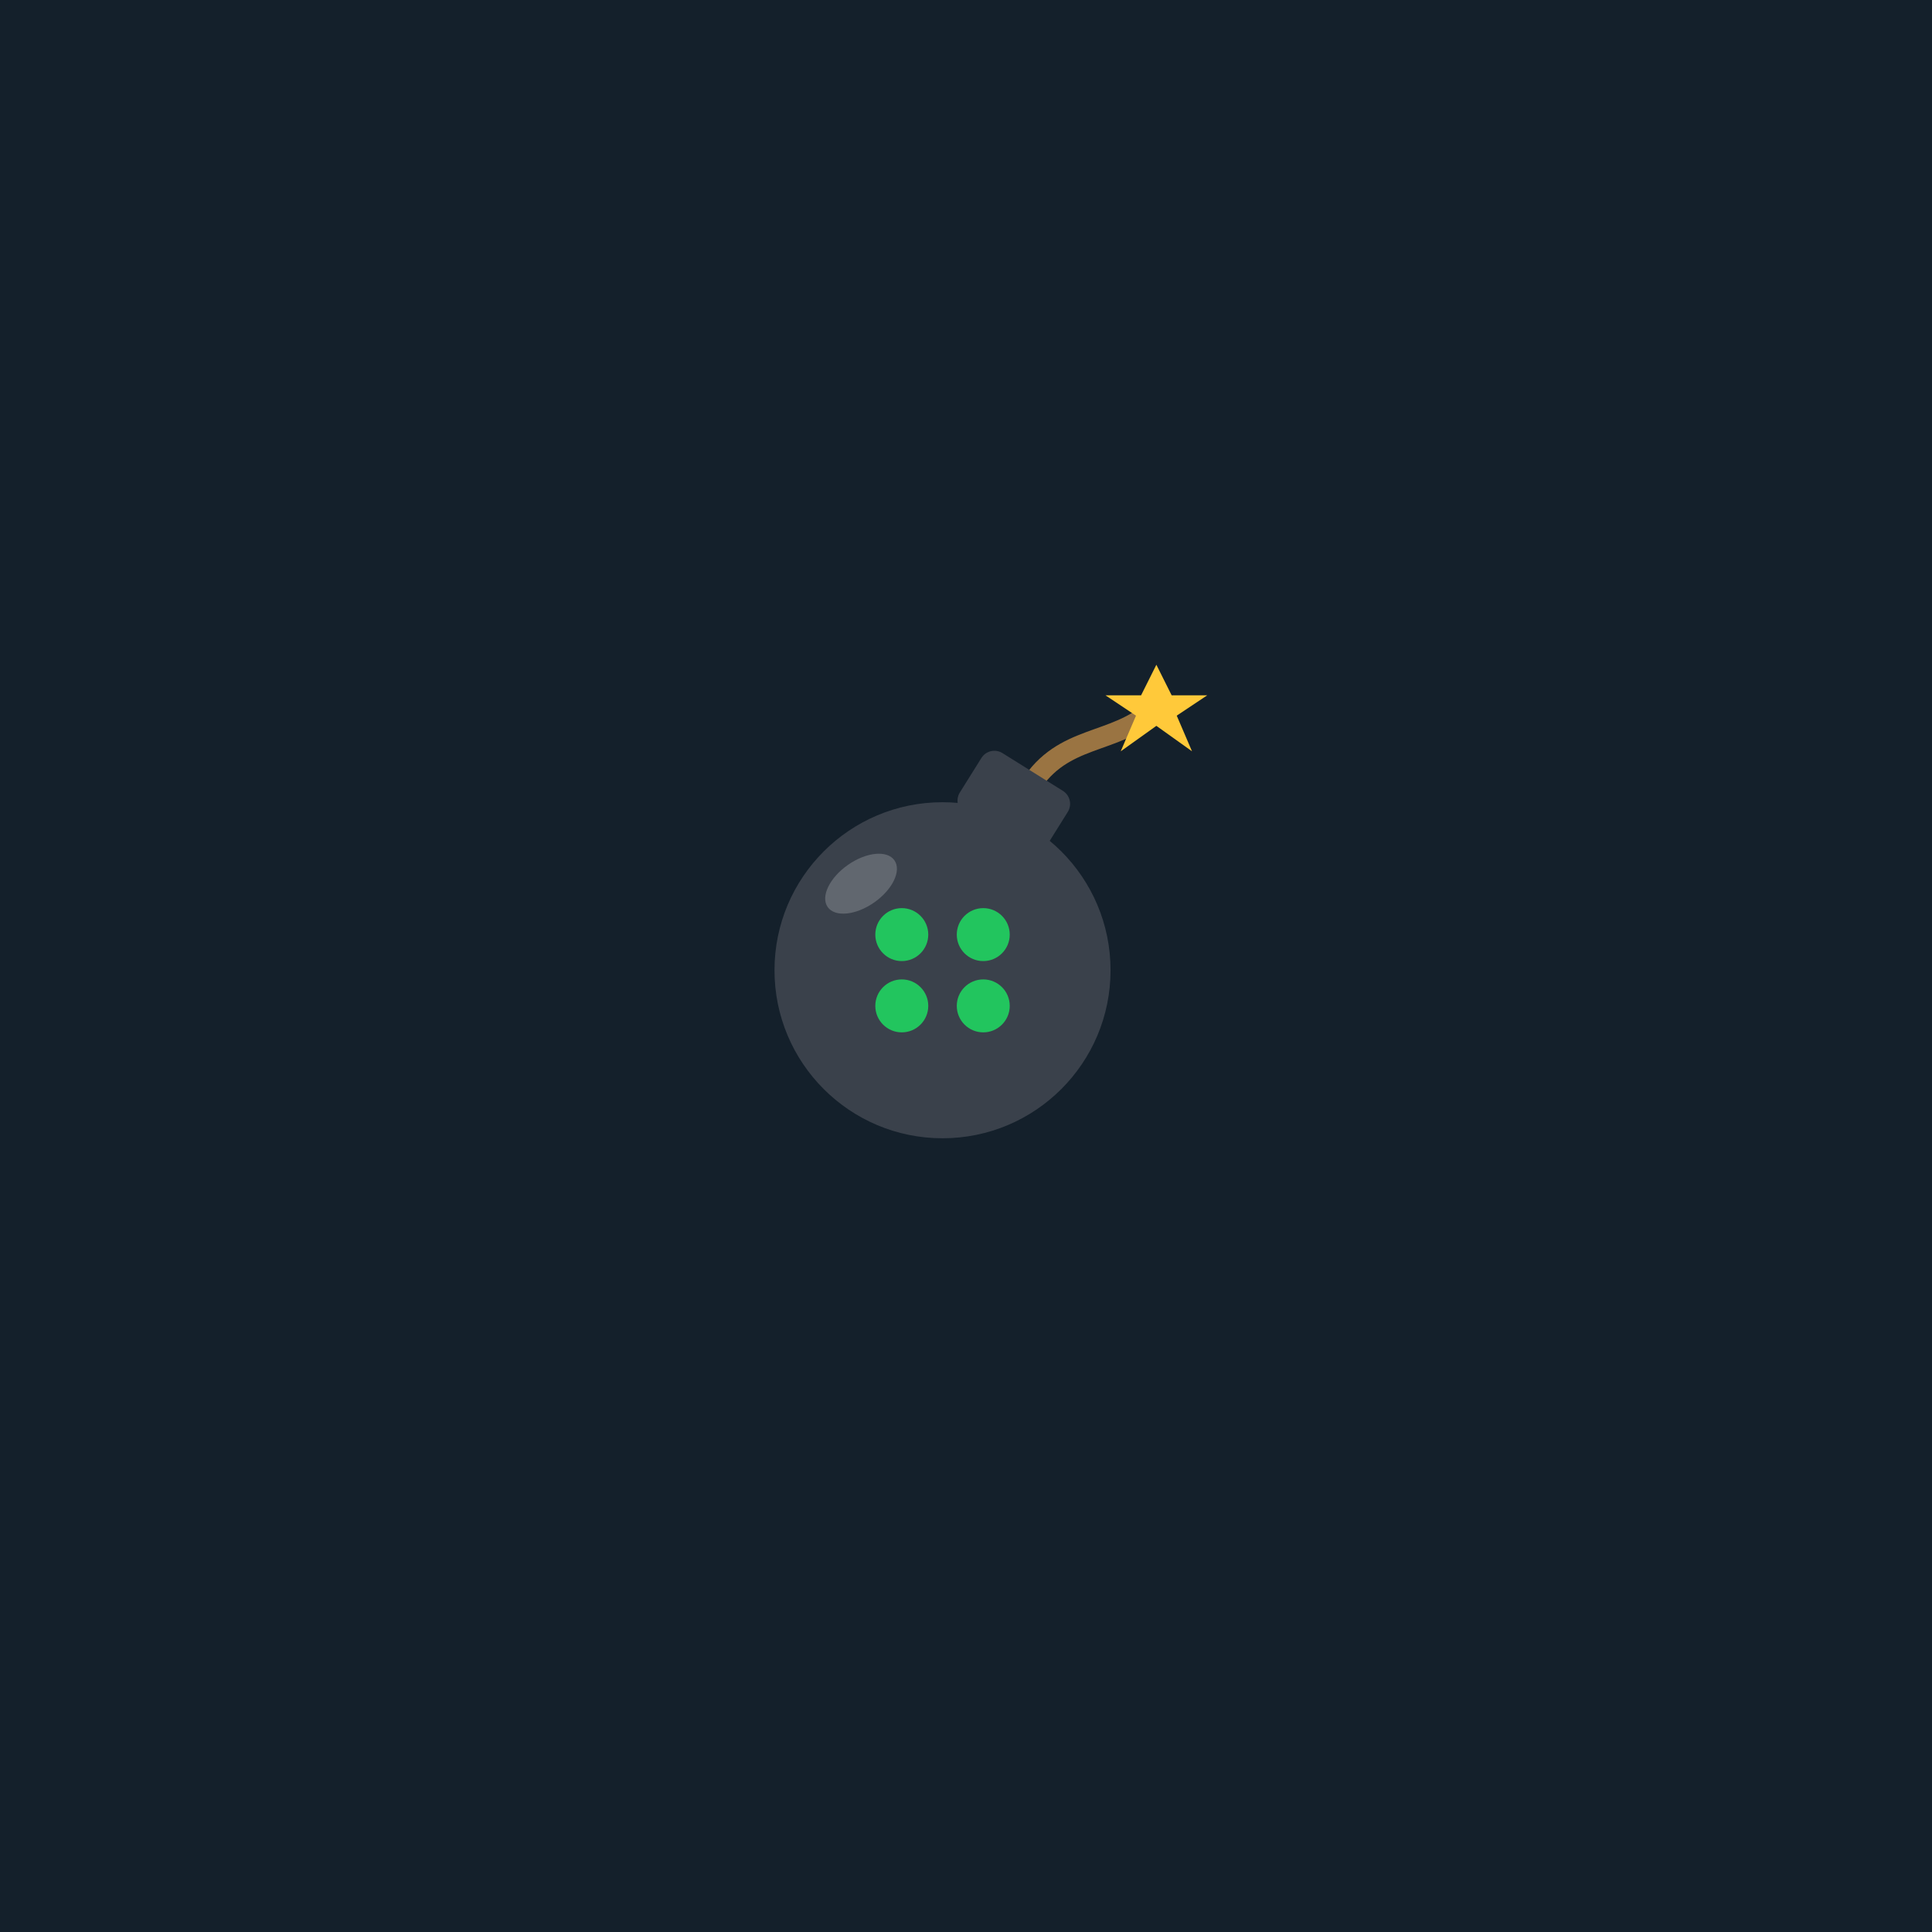
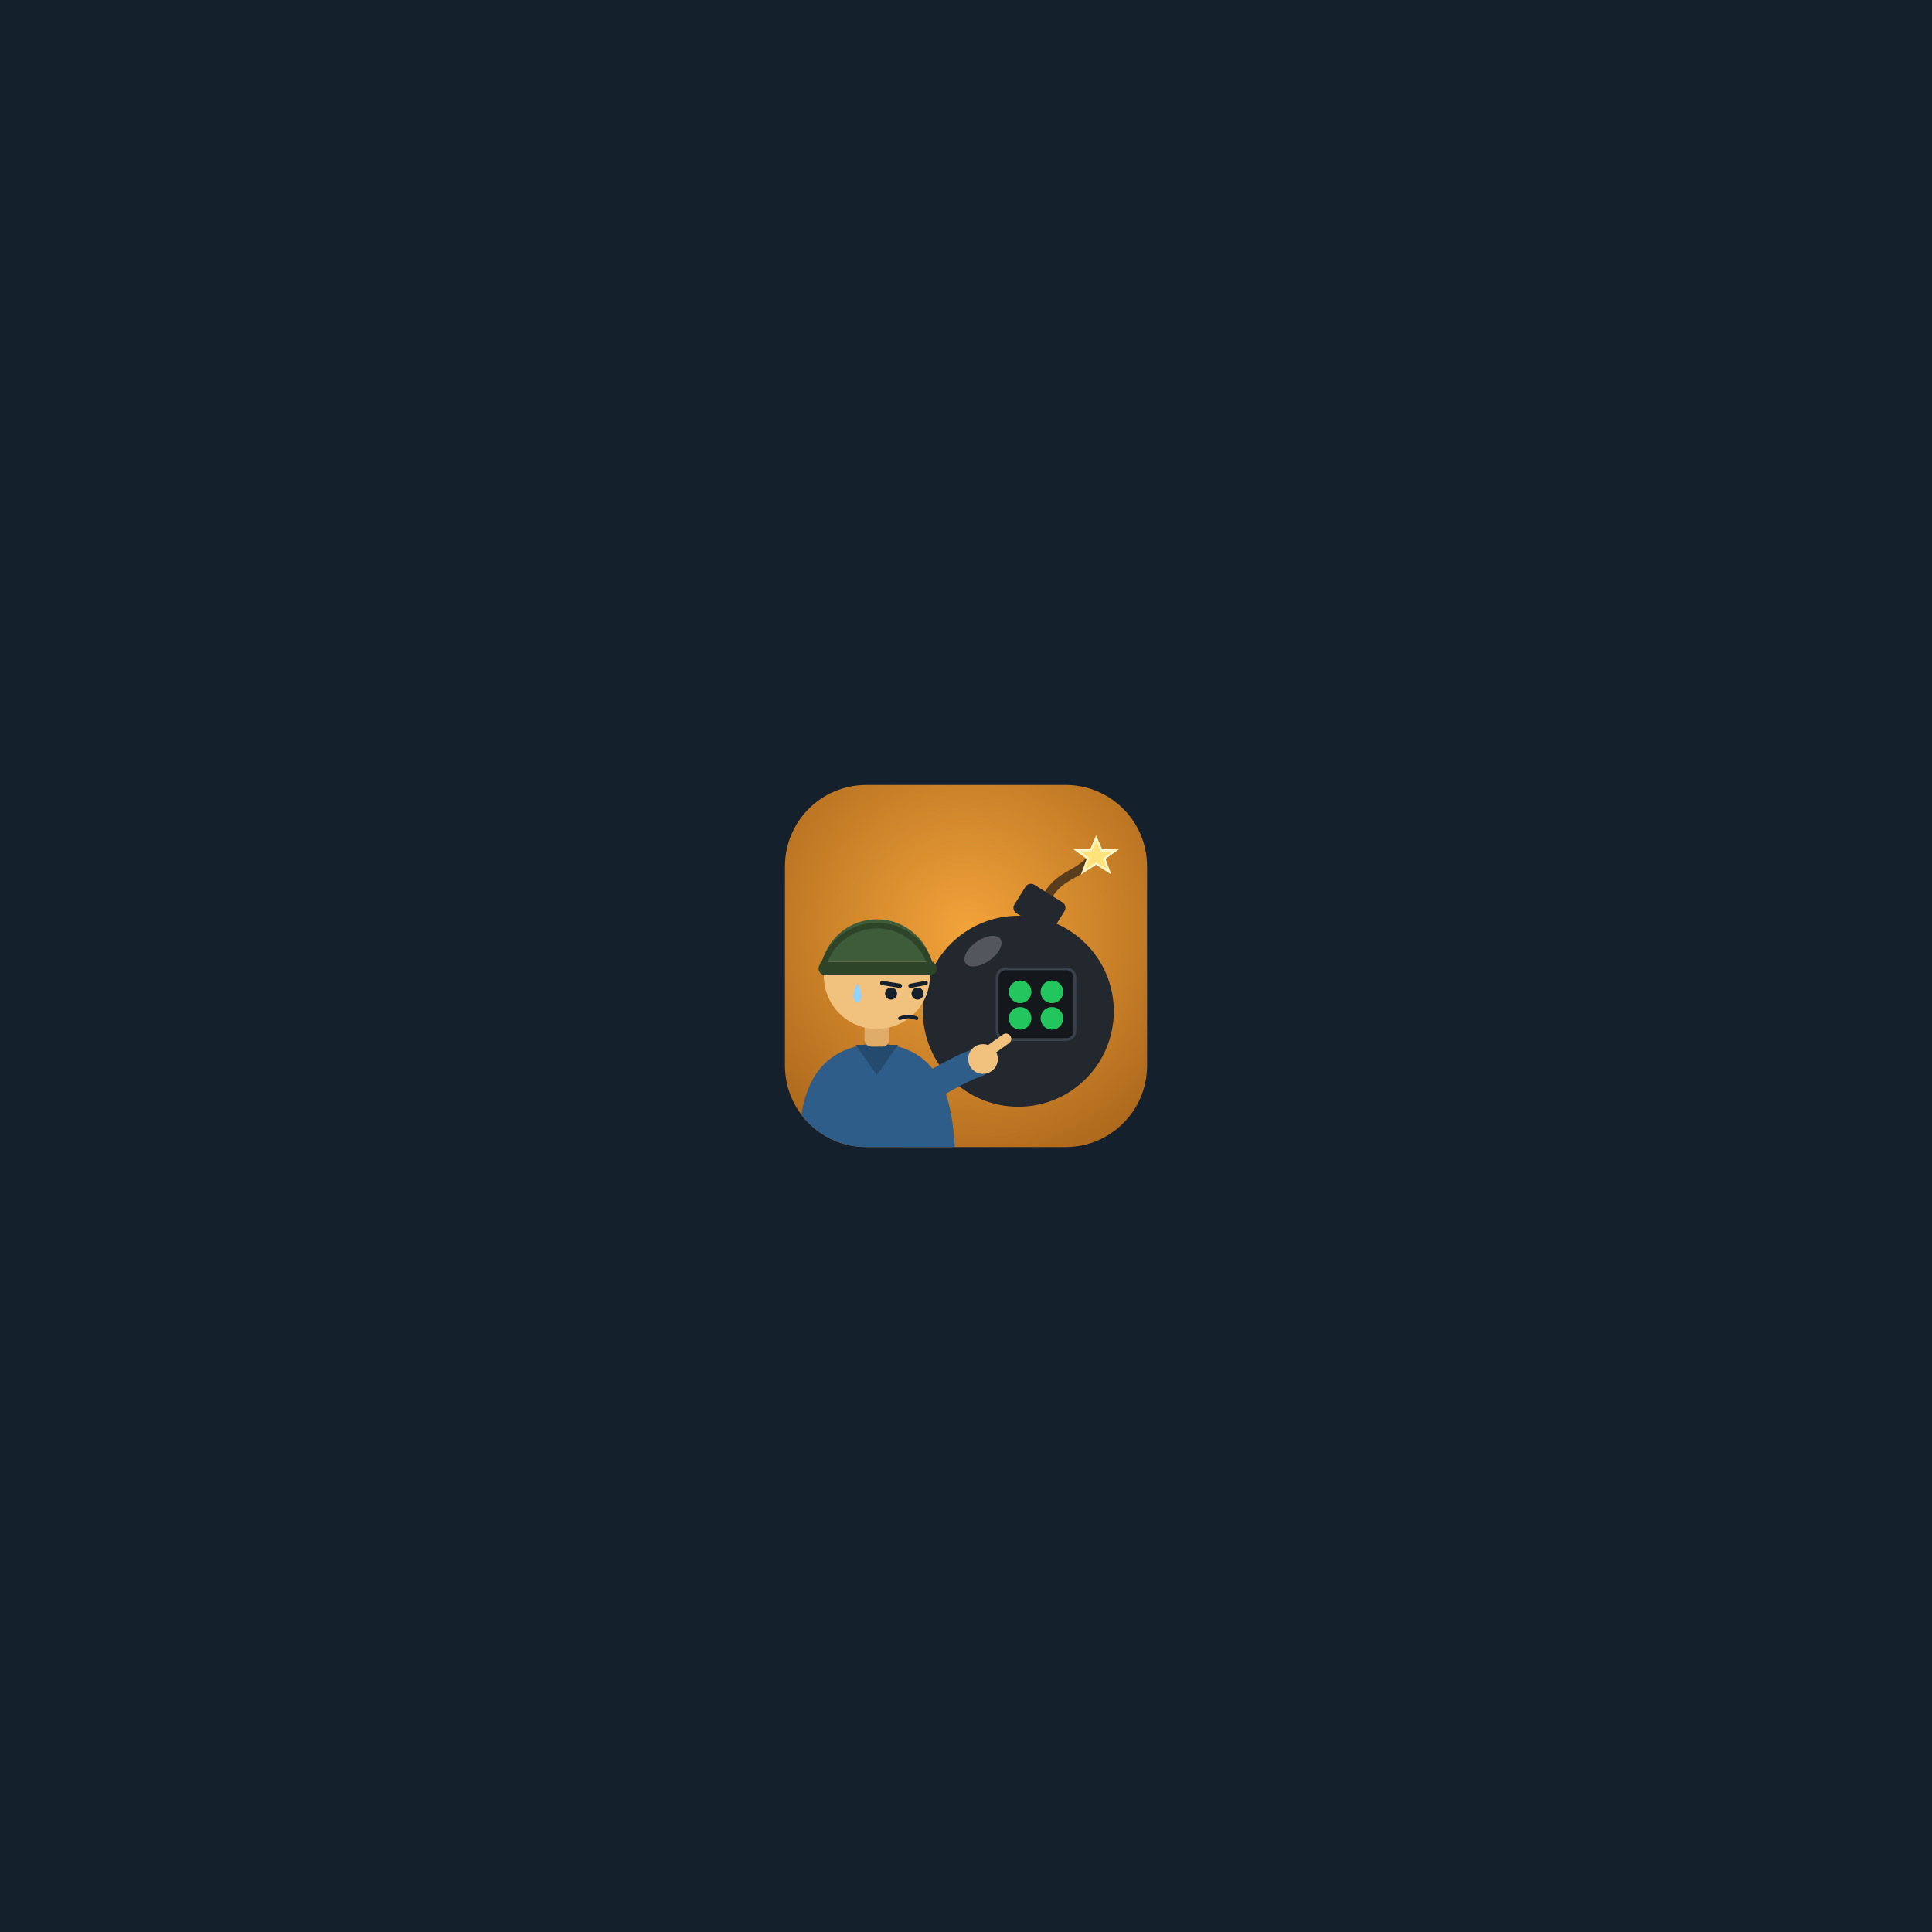
<svg xmlns="http://www.w3.org/2000/svg" viewBox="0 0 2732 2732" width="2732" height="2732">
+   <defs>
+     <radialGradient id="bg" cx="50%" cy="40%" r="75%">
+       <stop offset="0" stop-color="#f2a33a" />
+       <stop offset="1" stop-color="#a8641a" />
+     </radialGradient>
+     <clipPath id="c">
+       <rect width="1024" height="1024" rx="230" />
+     </clipPath>
+   </defs>
  <rect width="2732" height="2732" fill="#14202b" />
-   <g transform="translate(1016 940) scale(7.2)">
-     <path d="M60 26 C 66 14, 76 16, 84 10" fill="none" stroke="#9a7442" stroke-width="4" stroke-linecap="round" />
-     <rect x="48" y="20" width="20" height="14" rx="3" transform="rotate(32 58 27)" fill="#3a414b" />
-     <circle cx="44" cy="60" r="33" fill="#3a414b" />
-     <ellipse cx="28" cy="43" rx="8" ry="4.5" transform="rotate(-35 28 43)" fill="#fff" opacity=".2" />
-     <path d="M86 0 L89 6 L96 6 L90 10 L93 17 L86 12 L79 17 L82 10 L76 6 L83 6 Z" fill="#ffc93a" />
-     <g transform="translate(44 60)">
-       <circle cx="-8" cy="-7" r="5.2" fill="#22c55e" />
-       <circle cx="8" cy="-7" r="5.2" fill="#22c55e" />
-       <circle cx="-8" cy="7" r="5.2" fill="#22c55e" />
-       <circle cx="8" cy="7" r="5.2" fill="#22c55e" />
+   <g transform="translate(1110 1110) scale(0.5)" clip-path="url(#c)">
+     <rect width="1024" height="1024" fill="url(#bg)" />
+     <g id="bomb">
+       <path d="M735 330 C 770 250, 830 260, 870 205" fill="none" stroke="#5a3d1c" stroke-width="26" stroke-linecap="round" />
+       <rect x="655" y="300" width="130" height="95" rx="18" transform="rotate(32 720 347)" fill="#23272e" />
+       <circle cx="660" cy="640" r="270" fill="#23272e" />
+       <ellipse cx="560" cy="470" rx="60" ry="32" transform="rotate(-35 560 470)" fill="#fff" opacity=".22" />
+       <path d="M880 150 L895 185 L935 185 L903 208 L917 246 L880 222 L843 246 L857 208 L825 185 L865 185 Z" fill="#ffe27a" stroke="#fff6c8" stroke-width="6" />
+       <rect x="600" y="520" width="220" height="200" rx="24" fill="#14181d" stroke="#3a414b" stroke-width="8" />
+       <circle cx="665" cy="585" r="32" fill="#22c55e" />
+       <circle cx="755" cy="585" r="32" fill="#22c55e" />
+       <circle cx="665" cy="660" r="32" fill="#22c55e" />
+       <circle cx="755" cy="660" r="32" fill="#22c55e" />
+     </g>
+     <g id="guy">
+       <path d="M40 1024 C 40 820, 120 740, 260 730 C 400 740, 470 820, 480 1024 Z" fill="#2f5d8a" />
+       <path d="M200 735 L260 820 L320 735 Z" fill="#244a6e" />
+       <path d="M380 870 C 450 830, 500 800, 545 785" fill="none" stroke="#2f5d8a" stroke-width="80" stroke-linecap="round" />
+       <circle cx="560" cy="775" r="42" fill="#f1c27d" />
+       <path d="M580 750 L625 718" stroke="#f1c27d" stroke-width="30" stroke-linecap="round" />
+       <rect x="225" y="640" width="70" height="100" rx="20" fill="#e0ac69" />
+       <circle cx="260" cy="540" r="150" fill="#f1c27d" />
+       <path d="M100 540 A160 160 0 0 1 420 540 L420 500 L100 500 Z" fill="#3e5c3a" />
+       <path d="M105 525 A158 158 0 0 1 415 525" fill="none" stroke="#2d4429" stroke-width="16" />
+       <rect x="95" y="500" width="335" height="38" rx="19" fill="#2d4429" />
+       <circle cx="300" cy="590" r="17" fill="#14202b" />
+       <circle cx="375" cy="590" r="17" fill="#14202b" />
+       <path d="M275 560 L325 568" stroke="#14202b" stroke-width="12" stroke-linecap="round" />
+       <path d="M355 568 L398 560" stroke="#14202b" stroke-width="12" stroke-linecap="round" />
+       <path d="M325 660 Q 350 650 372 660" fill="none" stroke="#14202b" stroke-width="10" stroke-linecap="round" />
+       <path d="M205 560 C 190 590, 190 610, 205 615 C 220 610, 220 590, 205 560 Z" fill="#8fd3ff" />
    </g>
  </g>
</svg>
